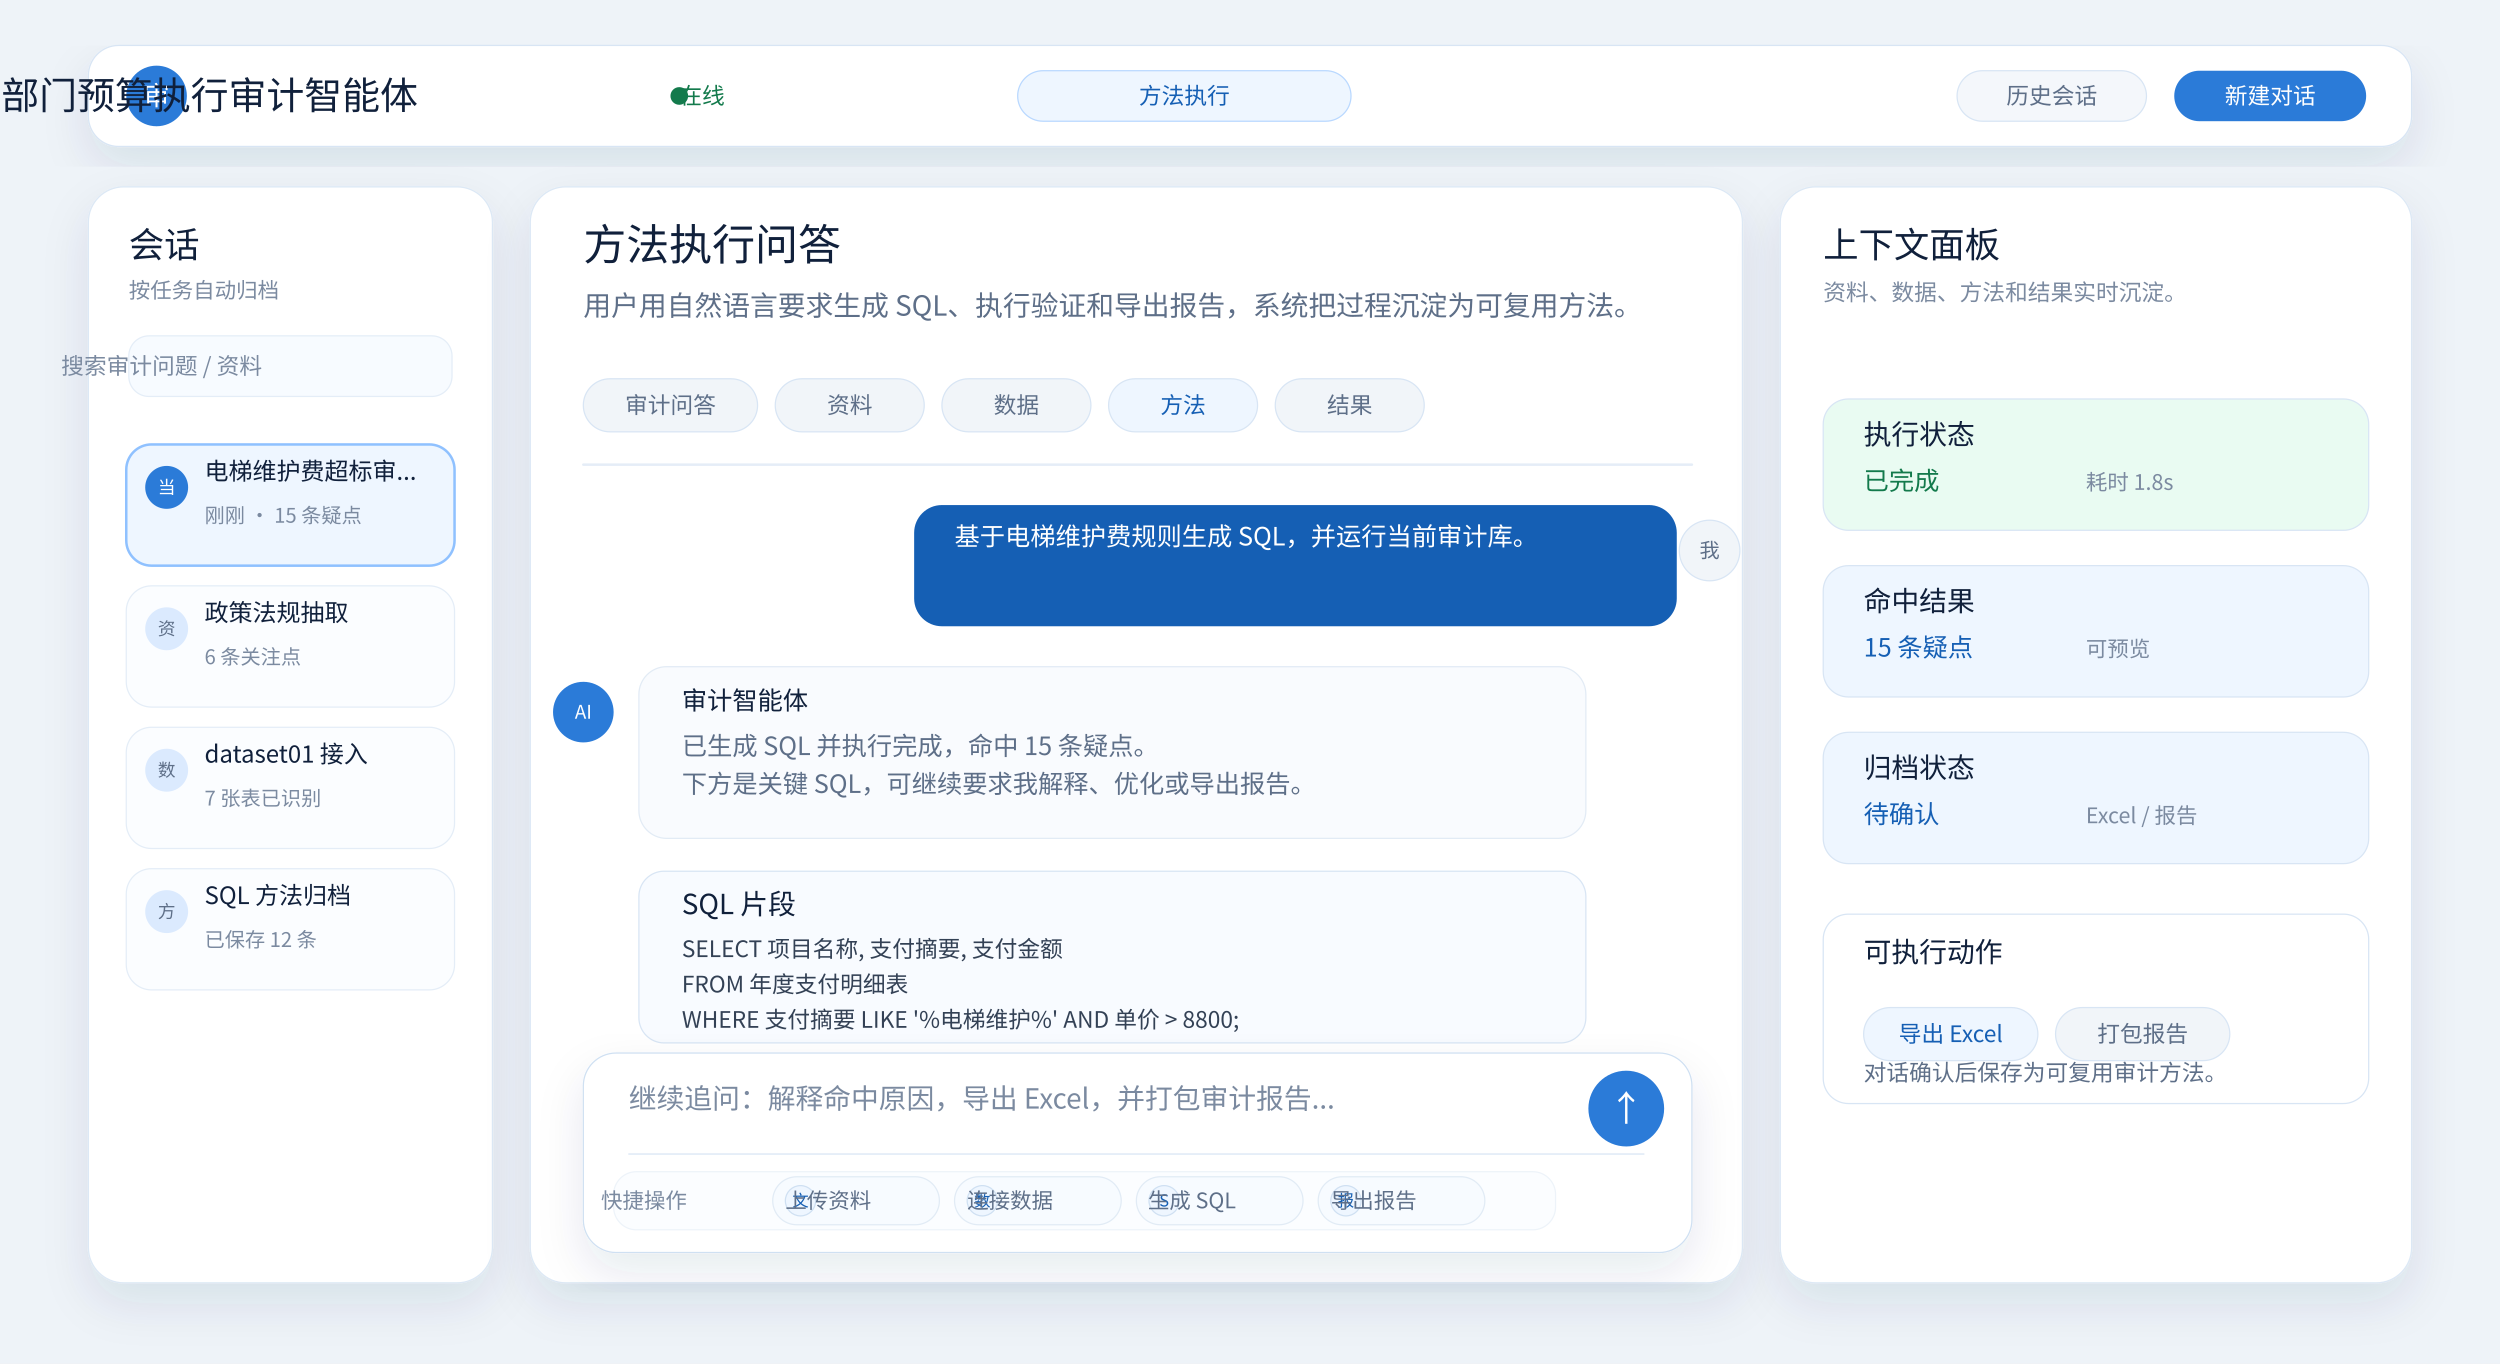
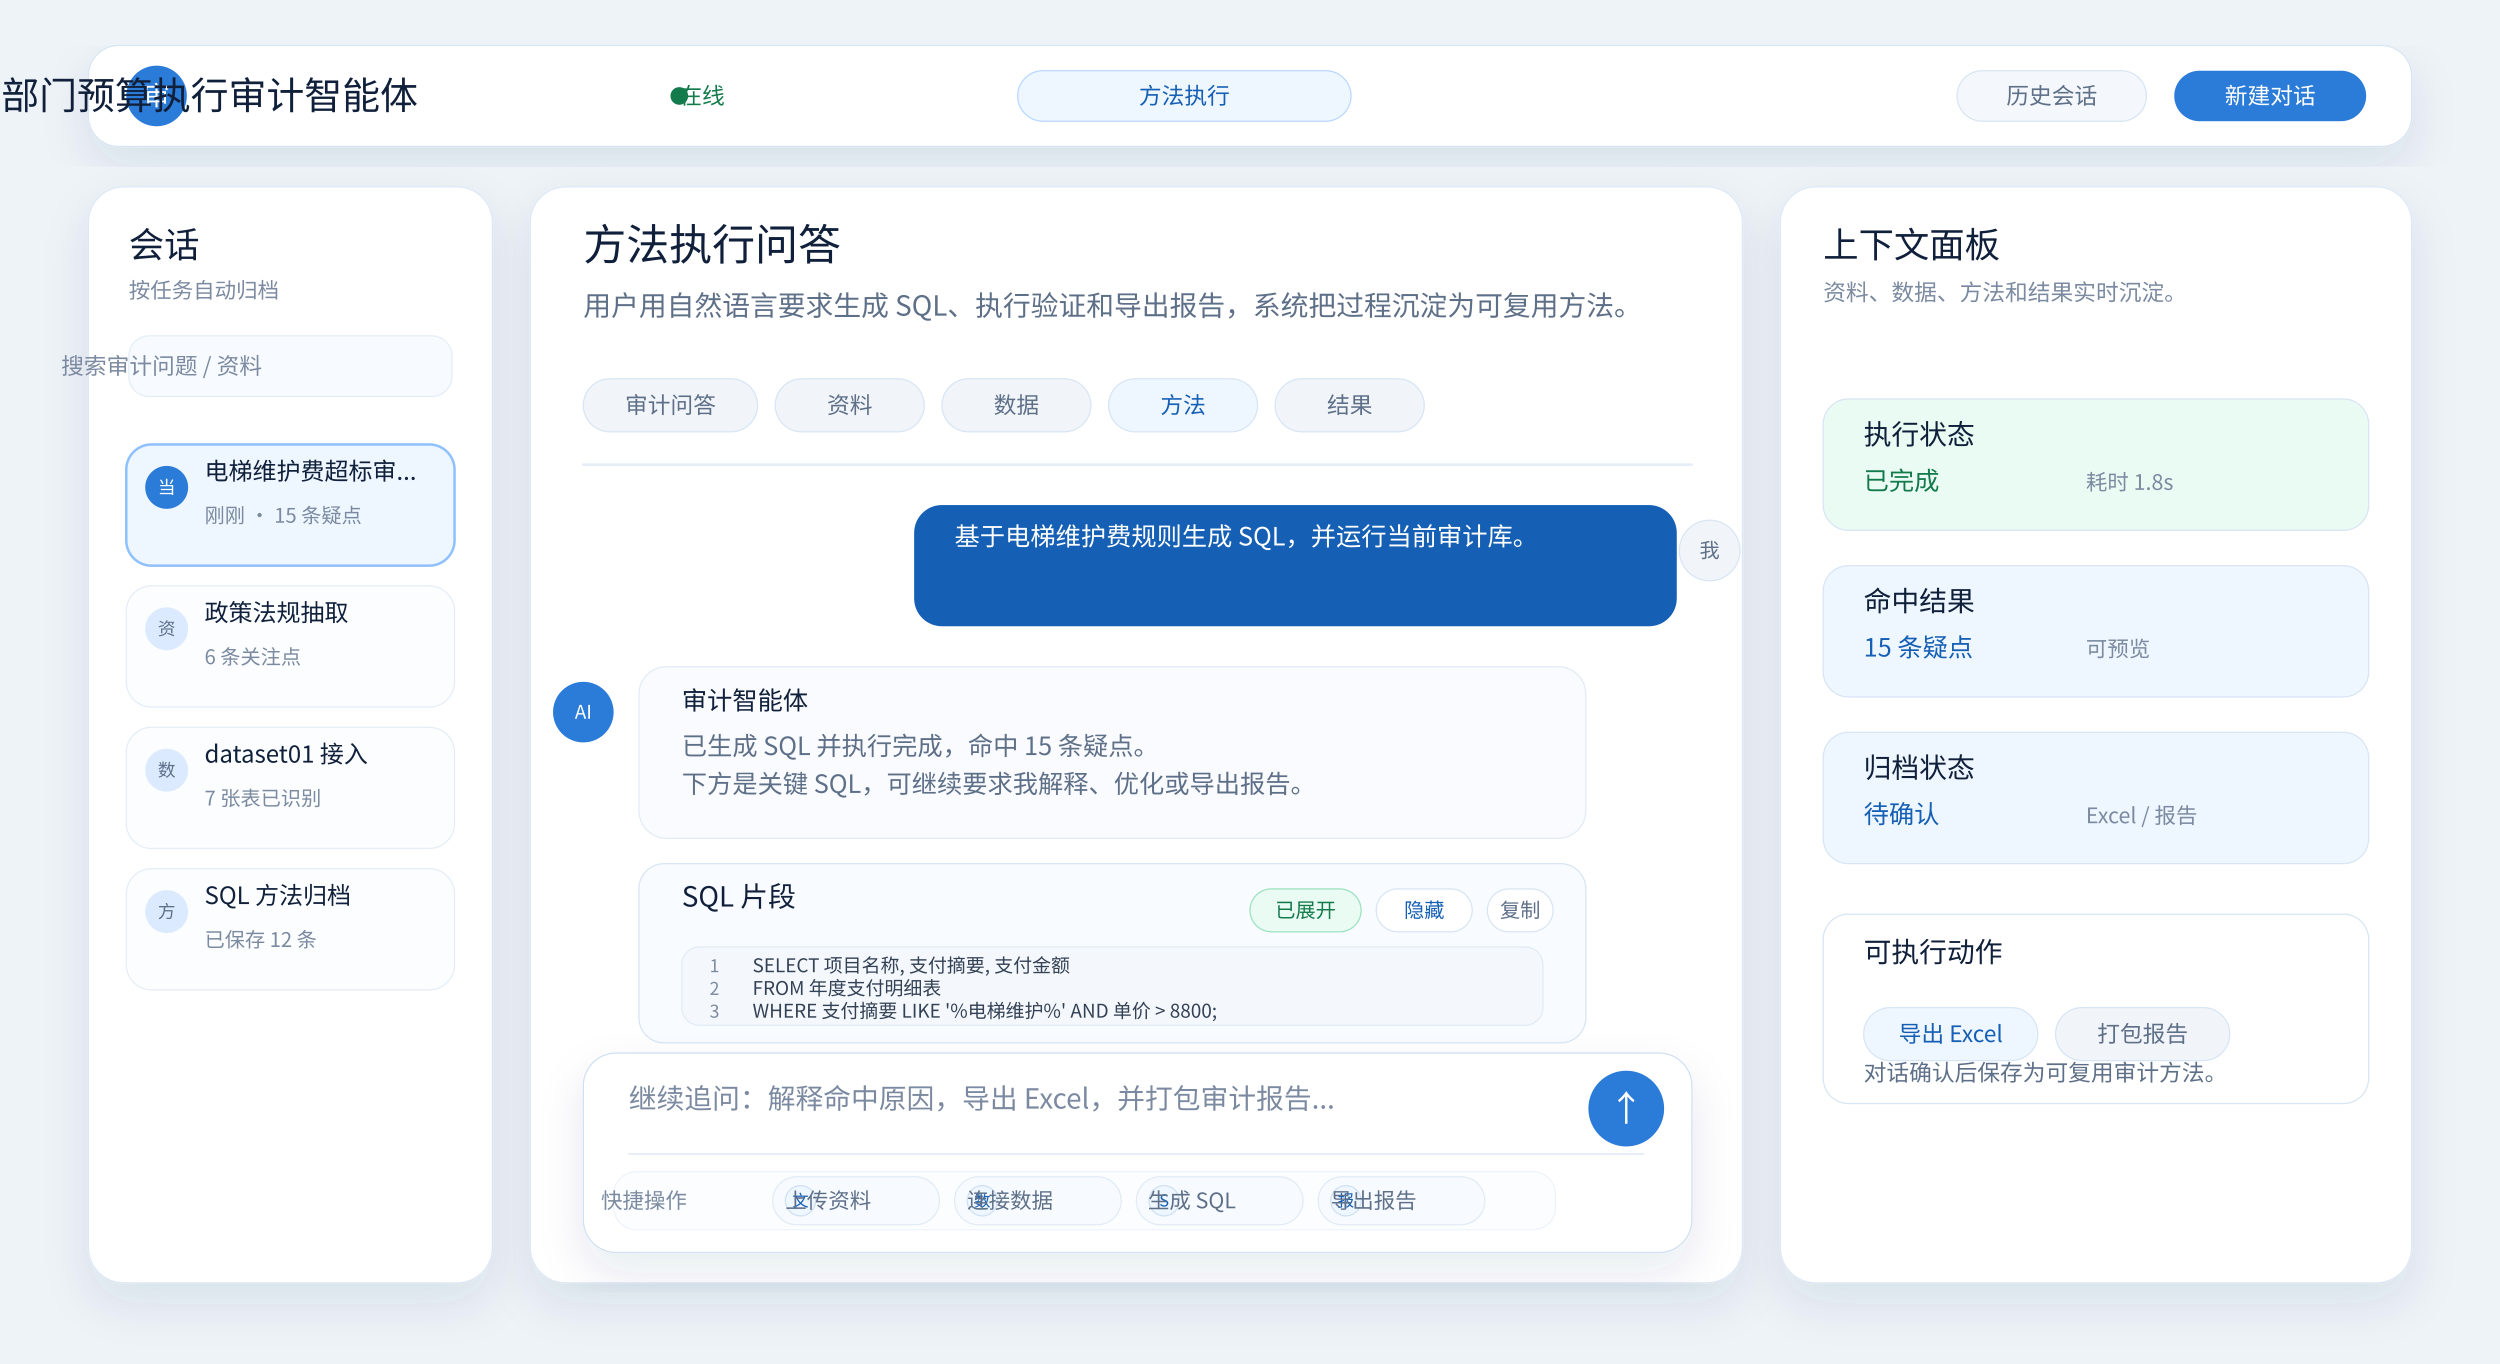
<svg xmlns="http://www.w3.org/2000/svg" width="1980" height="1080" viewBox="0 0 1980 1080" fill="none">
  <defs>
    <filter id="shadow" x="-20%" y="-20%" width="140%" height="140%">
      <feDropShadow dx="0" dy="16" stdDeviation="18" flood-color="#15345b" flood-opacity="0.10" />
    </filter>
  </defs>
  <rect width="1980" height="1080" fill="#eef3f8" />
  <rect x="70" y="36" width="1840" height="80" rx="24" fill="#ffffff" stroke="#d8e5f4" stroke-width="1" filter="url(#shadow)" />
  <circle cx="124" cy="76" r="24" fill="#2b7bd8" />
  <text x="124" y="76" fill="#ffffff" font-size="21" font-family="WenQuanYi Micro Hei, Noto Sans CJK SC, Microsoft YaHei, Arial, sans-serif" text-anchor="middle" dominant-baseline="middle">审</text>
  <text x="166" y="76" fill="#10203b" font-size="30" font-family="WenQuanYi Micro Hei, Noto Sans CJK SC, Microsoft YaHei, Arial, sans-serif" text-anchor="middle" dominant-baseline="middle">部门预算执行审计智能体</text>
  <circle cx="538" cy="76" r="7" fill="#137a4c" />
  <text x="556" y="76" fill="#137a4c" font-size="18" font-family="WenQuanYi Micro Hei, Noto Sans CJK SC, Microsoft YaHei, Arial, sans-serif" text-anchor="middle" dominant-baseline="middle">在线</text>
  <rect x="806" y="56" width="264" height="40" rx="20" fill="#eef6ff" stroke="#b9d8ff" stroke-width="1" />
  <text x="938" y="76" fill="#155fb4" font-size="18" font-family="WenQuanYi Micro Hei, Noto Sans CJK SC, Microsoft YaHei, Arial, sans-serif" text-anchor="middle" dominant-baseline="middle">方法执行</text>
  <rect x="1550" y="56" width="150" height="40" rx="20" fill="#f4f7fb" stroke="#d8e5f4" stroke-width="1" />
  <text x="1625" y="76" fill="#5e6f88" font-size="18" font-family="WenQuanYi Micro Hei, Noto Sans CJK SC, Microsoft YaHei, Arial, sans-serif" text-anchor="middle" dominant-baseline="middle">历史会话</text>
  <rect x="1722" y="56" width="152" height="40" rx="20" fill="#2b7bd8" />
  <text x="1798" y="76" fill="#ffffff" font-size="18" font-family="WenQuanYi Micro Hei, Noto Sans CJK SC, Microsoft YaHei, Arial, sans-serif" text-anchor="middle" dominant-baseline="middle">新建对话</text>
  <rect x="70" y="148" width="320" height="868" rx="28" fill="#ffffff" stroke="#dce8f5" stroke-width="1" filter="url(#shadow)" />
  <rect x="420" y="148" width="960" height="868" rx="28" fill="#ffffff" stroke="#dce8f5" stroke-width="1" filter="url(#shadow)" />
  <rect x="1410" y="148" width="500" height="868" rx="28" fill="#ffffff" stroke="#dce8f5" stroke-width="1" filter="url(#shadow)" />
  <text x="102" y="204" fill="#10203b" font-size="28" font-family="WenQuanYi Micro Hei, Noto Sans CJK SC, Microsoft YaHei, Arial, sans-serif" text-anchor="start" dominant-baseline="auto">会话</text>
  <text x="102" y="236" fill="#7b8aa0" font-size="17" font-family="WenQuanYi Micro Hei, Noto Sans CJK SC, Microsoft YaHei, Arial, sans-serif" text-anchor="start" dominant-baseline="auto">按任务自动归档</text>
  <rect x="102" y="266" width="256" height="48" rx="16" fill="#f7fbff" stroke="#e4edf7" stroke-width="1" />
  <text x="128" y="290" fill="#7b8aa0" font-size="18" font-family="WenQuanYi Micro Hei, Noto Sans CJK SC, Microsoft YaHei, Arial, sans-serif" text-anchor="middle" dominant-baseline="middle">搜索审计问题 / 资料</text>
  <rect x="100" y="352" width="260" height="96" rx="20" fill="#eef6ff" stroke="#8fc1ff" stroke-width="2" />
  <circle cx="132" cy="386" r="17" fill="#2b7bd8" />
  <text x="132" y="386" fill="#ffffff" font-size="14" font-family="WenQuanYi Micro Hei, Noto Sans CJK SC, Microsoft YaHei, Arial, sans-serif" text-anchor="middle" dominant-baseline="middle">当</text>
  <text x="162" y="380" fill="#10203b" font-size="19" font-family="WenQuanYi Micro Hei, Noto Sans CJK SC, Microsoft YaHei, Arial, sans-serif" text-anchor="start" dominant-baseline="auto">电梯维护费超标审...</text>
  <text x="162" y="414" fill="#7b8aa0" font-size="16" font-family="WenQuanYi Micro Hei, Noto Sans CJK SC, Microsoft YaHei, Arial, sans-serif" text-anchor="start" dominant-baseline="auto">刚刚 · 15 条疑点</text>
  <rect x="100" y="464" width="260" height="96" rx="20" fill="#fbfdff" stroke="#e4edf7" stroke-width="1" />
  <circle cx="132" cy="498" r="17" fill="#dbeafe" />
  <text x="132" y="498" fill="#5e6f88" font-size="14" font-family="WenQuanYi Micro Hei, Noto Sans CJK SC, Microsoft YaHei, Arial, sans-serif" text-anchor="middle" dominant-baseline="middle">资</text>
  <text x="162" y="492" fill="#10203b" font-size="19" font-family="WenQuanYi Micro Hei, Noto Sans CJK SC, Microsoft YaHei, Arial, sans-serif" text-anchor="start" dominant-baseline="auto">政策法规抽取</text>
  <text x="162" y="526" fill="#7b8aa0" font-size="16" font-family="WenQuanYi Micro Hei, Noto Sans CJK SC, Microsoft YaHei, Arial, sans-serif" text-anchor="start" dominant-baseline="auto">6 条关注点</text>
  <rect x="100" y="576" width="260" height="96" rx="20" fill="#fbfdff" stroke="#e4edf7" stroke-width="1" />
  <circle cx="132" cy="610" r="17" fill="#dbeafe" />
  <text x="132" y="610" fill="#5e6f88" font-size="14" font-family="WenQuanYi Micro Hei, Noto Sans CJK SC, Microsoft YaHei, Arial, sans-serif" text-anchor="middle" dominant-baseline="middle">数</text>
  <text x="162" y="604" fill="#10203b" font-size="19" font-family="WenQuanYi Micro Hei, Noto Sans CJK SC, Microsoft YaHei, Arial, sans-serif" text-anchor="start" dominant-baseline="auto">dataset01 接入</text>
  <text x="162" y="638" fill="#7b8aa0" font-size="16" font-family="WenQuanYi Micro Hei, Noto Sans CJK SC, Microsoft YaHei, Arial, sans-serif" text-anchor="start" dominant-baseline="auto">7 张表已识别</text>
  <rect x="100" y="688" width="260" height="96" rx="20" fill="#fbfdff" stroke="#e4edf7" stroke-width="1" />
  <circle cx="132" cy="722" r="17" fill="#dbeafe" />
  <text x="132" y="722" fill="#5e6f88" font-size="14" font-family="WenQuanYi Micro Hei, Noto Sans CJK SC, Microsoft YaHei, Arial, sans-serif" text-anchor="middle" dominant-baseline="middle">方</text>
  <text x="162" y="716" fill="#10203b" font-size="19" font-family="WenQuanYi Micro Hei, Noto Sans CJK SC, Microsoft YaHei, Arial, sans-serif" text-anchor="start" dominant-baseline="auto">SQL 方法归档</text>
  <text x="162" y="750" fill="#7b8aa0" font-size="16" font-family="WenQuanYi Micro Hei, Noto Sans CJK SC, Microsoft YaHei, Arial, sans-serif" text-anchor="start" dominant-baseline="auto">已保存 12 条</text>
  <text x="462" y="206" fill="#10203b" font-size="34" font-family="WenQuanYi Micro Hei, Noto Sans CJK SC, Microsoft YaHei, Arial, sans-serif" text-anchor="start" dominant-baseline="auto">方法执行问答</text>
  <text x="462" y="250" fill="#5e6f88" font-size="22" font-family="WenQuanYi Micro Hei, Noto Sans CJK SC, Microsoft YaHei, Arial, sans-serif" text-anchor="start" dominant-baseline="auto">用户用自然语言要求生成 SQL、执行验证和导出报告，系统把过程沉淀为可复用方法。</text>
  <rect x="462" y="300" width="138" height="42" rx="21" fill="#f1f5f9" stroke="#d8e5f4" stroke-width="1" />
  <text x="531" y="321" fill="#5e6f88" font-size="18" font-family="WenQuanYi Micro Hei, Noto Sans CJK SC, Microsoft YaHei, Arial, sans-serif" text-anchor="middle" dominant-baseline="middle">审计问答</text>
  <rect x="614" y="300" width="118" height="42" rx="21" fill="#f1f5f9" stroke="#d8e5f4" stroke-width="1" />
  <text x="673" y="321" fill="#5e6f88" font-size="18" font-family="WenQuanYi Micro Hei, Noto Sans CJK SC, Microsoft YaHei, Arial, sans-serif" text-anchor="middle" dominant-baseline="middle">资料</text>
  <rect x="746" y="300" width="118" height="42" rx="21" fill="#f1f5f9" stroke="#d8e5f4" stroke-width="1" />
  <text x="805" y="321" fill="#5e6f88" font-size="18" font-family="WenQuanYi Micro Hei, Noto Sans CJK SC, Microsoft YaHei, Arial, sans-serif" text-anchor="middle" dominant-baseline="middle">数据</text>
  <rect x="878" y="300" width="118" height="42" rx="21" fill="#eef6ff" stroke="#d8e5f4" stroke-width="1" />
  <text x="937" y="321" fill="#155fb4" font-size="18" font-family="WenQuanYi Micro Hei, Noto Sans CJK SC, Microsoft YaHei, Arial, sans-serif" text-anchor="middle" dominant-baseline="middle">方法</text>
  <rect x="1010" y="300" width="118" height="42" rx="21" fill="#f1f5f9" stroke="#d8e5f4" stroke-width="1" />
  <text x="1069" y="321" fill="#5e6f88" font-size="18" font-family="WenQuanYi Micro Hei, Noto Sans CJK SC, Microsoft YaHei, Arial, sans-serif" text-anchor="middle" dominant-baseline="middle">结果</text>
  <line x1="462" y1="368" x2="1340" y2="368" stroke="#e5edf7" stroke-width="2" stroke-linecap="round" />
  <text x="1444" y="204" fill="#10203b" font-size="28" font-family="WenQuanYi Micro Hei, Noto Sans CJK SC, Microsoft YaHei, Arial, sans-serif" text-anchor="start" dominant-baseline="auto">上下文面板</text>
  <text x="1444" y="238" fill="#7b8aa0" font-size="18" font-family="WenQuanYi Micro Hei, Noto Sans CJK SC, Microsoft YaHei, Arial, sans-serif" text-anchor="start" dominant-baseline="auto">资料、数据、方法和结果实时沉淀。</text>
  <rect x="724" y="400" width="604" height="96" rx="22" fill="#155fb4" />
  <text x="756" y="432" fill="#ffffff" font-size="20" font-family="WenQuanYi Micro Hei, Noto Sans CJK SC, Microsoft YaHei, Arial, sans-serif" text-anchor="start" dominant-baseline="auto">基于电梯维护费规则生成 SQL，并运行当前审计库。</text>
  <circle cx="1354" cy="436" r="24" fill="#f1f5f9" stroke="#d8e5f4" stroke-width="1" />
  <text x="1354" y="436" fill="#5e6f88" font-size="16" font-family="WenQuanYi Micro Hei, Noto Sans CJK SC, Microsoft YaHei, Arial, sans-serif" text-anchor="middle" dominant-baseline="middle">我</text>
  <circle cx="462" cy="564" r="24" fill="#2b7bd8" />
  <text x="462" y="564" fill="#ffffff" font-size="15" font-family="WenQuanYi Micro Hei, Noto Sans CJK SC, Microsoft YaHei, Arial, sans-serif" text-anchor="middle" dominant-baseline="middle">AI</text>
  <rect x="506" y="528" width="750" height="136" rx="22" fill="#f9fbfe" stroke="#e2ebf5" stroke-width="1" />
  <text x="540" y="562" fill="#10203b" font-size="20" font-family="WenQuanYi Micro Hei, Noto Sans CJK SC, Microsoft YaHei, Arial, sans-serif" text-anchor="start" dominant-baseline="auto">审计智能体</text>
  <text x="540" y="598" fill="#5e6f88" font-size="20" font-family="WenQuanYi Micro Hei, Noto Sans CJK SC, Microsoft YaHei, Arial, sans-serif" text-anchor="start" dominant-baseline="auto">已生成 SQL 并执行完成，命中 15 条疑点。</text>
  <text x="540" y="628" fill="#5e6f88" font-size="20" font-family="WenQuanYi Micro Hei, Noto Sans CJK SC, Microsoft YaHei, Arial, sans-serif" text-anchor="start" dominant-baseline="auto">下方是关键 SQL，可继续要求我解释、优化或导出报告。</text>
-   <rect x="506" y="690" width="750" height="136" rx="20" fill="#f8fbff" stroke="#d8e5f4" stroke-width="1" />
-   <text x="540" y="724" fill="#10203b" font-size="22" font-family="WenQuanYi Micro Hei, Noto Sans CJK SC, Microsoft YaHei, Arial, sans-serif" text-anchor="start" dominant-baseline="auto">SQL 片段</text>
-   <text x="540" y="758" fill="#334155" font-size="18" font-family="WenQuanYi Micro Hei, Noto Sans CJK SC, Microsoft YaHei, Arial, sans-serif" text-anchor="start" dominant-baseline="auto">SELECT 项目名称, 支付摘要, 支付金额</text>
-   <text x="540" y="786" fill="#334155" font-size="18" font-family="WenQuanYi Micro Hei, Noto Sans CJK SC, Microsoft YaHei, Arial, sans-serif" text-anchor="start" dominant-baseline="auto">FROM 年度支付明细表</text>
-   <text x="540" y="814" fill="#334155" font-size="18" font-family="WenQuanYi Micro Hei, Noto Sans CJK SC, Microsoft YaHei, Arial, sans-serif" text-anchor="start" dominant-baseline="auto">WHERE 支付摘要 LIKE '%电梯维护%' AND 单价 &gt; 8800;</text>
+   <rect x="506" y="684" width="750" height="142" rx="20" fill="#f8fbff" stroke="#d8e5f4" stroke-width="1" />
+   <text x="540" y="718" fill="#10203b" font-size="22" font-family="WenQuanYi Micro Hei, Noto Sans CJK SC, Microsoft YaHei, Arial, sans-serif" text-anchor="start" dominant-baseline="auto">SQL 片段</text>
+   <rect x="990" y="704" width="88" height="34" rx="17" fill="#e9fbf2" stroke="#9ce3bf" stroke-width="1" />
+   <text x="1034" y="721" fill="#137a4c" font-size="16" font-family="WenQuanYi Micro Hei, Noto Sans CJK SC, Microsoft YaHei, Arial, sans-serif" text-anchor="middle" dominant-baseline="middle">已展开</text>
+   <rect x="1090" y="704" width="76" height="34" rx="17" fill="#ffffff" stroke="#d8e5f4" stroke-width="1" />
+   <text x="1128" y="721" fill="#155fb4" font-size="16" font-family="WenQuanYi Micro Hei, Noto Sans CJK SC, Microsoft YaHei, Arial, sans-serif" text-anchor="middle" dominant-baseline="middle">隐藏</text>
+   <rect x="1178" y="704" width="52" height="34" rx="17" fill="#ffffff" stroke="#d8e5f4" stroke-width="1" />
+   <text x="1204" y="721" fill="#5e6f88" font-size="16" font-family="WenQuanYi Micro Hei, Noto Sans CJK SC, Microsoft YaHei, Arial, sans-serif" text-anchor="middle" dominant-baseline="middle">复制</text>
+   <rect x="540" y="750" width="682" height="62" rx="14" fill="#f4f8fc" stroke="#e1ebf5" stroke-width="1" />
+   <text x="562" y="770" fill="#7b8aa0" font-size="14" font-family="WenQuanYi Micro Hei, Noto Sans CJK SC, Microsoft YaHei, Arial, sans-serif" text-anchor="start" dominant-baseline="auto">1</text>
+   <text x="596" y="770" fill="#334155" font-size="15" font-family="WenQuanYi Micro Hei, Noto Sans CJK SC, Microsoft YaHei, Arial, sans-serif" text-anchor="start" dominant-baseline="auto">SELECT 项目名称, 支付摘要, 支付金额</text>
+   <text x="562" y="788" fill="#7b8aa0" font-size="14" font-family="WenQuanYi Micro Hei, Noto Sans CJK SC, Microsoft YaHei, Arial, sans-serif" text-anchor="start" dominant-baseline="auto">2</text>
+   <text x="596" y="788" fill="#334155" font-size="15" font-family="WenQuanYi Micro Hei, Noto Sans CJK SC, Microsoft YaHei, Arial, sans-serif" text-anchor="start" dominant-baseline="auto">FROM 年度支付明细表</text>
+   <text x="562" y="806" fill="#7b8aa0" font-size="14" font-family="WenQuanYi Micro Hei, Noto Sans CJK SC, Microsoft YaHei, Arial, sans-serif" text-anchor="start" dominant-baseline="auto">3</text>
+   <text x="596" y="806" fill="#334155" font-size="15" font-family="WenQuanYi Micro Hei, Noto Sans CJK SC, Microsoft YaHei, Arial, sans-serif" text-anchor="start" dominant-baseline="auto">WHERE 支付摘要 LIKE '%电梯维护%' AND 单价 &gt; 8800;</text>
  <rect x="462" y="834" width="878" height="158" rx="26" fill="#ffffff" stroke="#cfe0f2" stroke-width="1" filter="url(#shadow)" />
  <text x="498" y="878" fill="#7b8aa0" font-size="22" font-family="WenQuanYi Micro Hei, Noto Sans CJK SC, Microsoft YaHei, Arial, sans-serif" text-anchor="start" dominant-baseline="auto">继续追问：解释命中原因，导出 Excel，并打包审计报告...</text>
  <circle cx="1288" cy="878" r="30" fill="#2b7bd8" />
  <text x="1288" y="878" fill="#ffffff" font-size="28" font-family="WenQuanYi Micro Hei, Noto Sans CJK SC, Microsoft YaHei, Arial, sans-serif" text-anchor="middle" dominant-baseline="middle">↑</text>
  <line x1="498" y1="914" x2="1302" y2="914" stroke="#d8e5f4" stroke-width="1" stroke-linecap="round" />
  <rect x="486" y="928" width="746" height="46" rx="18" fill="#fbfdff" stroke="#edf3f9" stroke-width="1" />
  <text x="510" y="951" fill="#7b8aa0" font-size="17" font-family="WenQuanYi Micro Hei, Noto Sans CJK SC, Microsoft YaHei, Arial, sans-serif" text-anchor="middle" dominant-baseline="middle">快捷操作</text>
  <rect x="612" y="932" width="132" height="38" rx="19" fill="#f7fbff" stroke="#e1ebf5" stroke-width="1" />
  <circle cx="634" cy="951" r="12" fill="#eef6ff" stroke="#cfe0f2" stroke-width="1" />
  <text x="634" y="951" fill="#155fb4" font-size="13" font-family="WenQuanYi Micro Hei, Noto Sans CJK SC, Microsoft YaHei, Arial, sans-serif" text-anchor="middle" dominant-baseline="middle">文</text>
  <text x="656" y="951" fill="#5e6f88" font-size="17" font-family="WenQuanYi Micro Hei, Noto Sans CJK SC, Microsoft YaHei, Arial, sans-serif" text-anchor="middle" dominant-baseline="middle">上传资料</text>
  <rect x="756" y="932" width="132" height="38" rx="19" fill="#f7fbff" stroke="#e1ebf5" stroke-width="1" />
  <circle cx="778" cy="951" r="12" fill="#eef6ff" stroke="#cfe0f2" stroke-width="1" />
  <text x="778" y="951" fill="#155fb4" font-size="13" font-family="WenQuanYi Micro Hei, Noto Sans CJK SC, Microsoft YaHei, Arial, sans-serif" text-anchor="middle" dominant-baseline="middle">数</text>
  <text x="800" y="951" fill="#5e6f88" font-size="17" font-family="WenQuanYi Micro Hei, Noto Sans CJK SC, Microsoft YaHei, Arial, sans-serif" text-anchor="middle" dominant-baseline="middle">连接数据</text>
  <rect x="900" y="932" width="132" height="38" rx="19" fill="#f7fbff" stroke="#e1ebf5" stroke-width="1" />
  <circle cx="922" cy="951" r="12" fill="#eef6ff" stroke="#cfe0f2" stroke-width="1" />
  <text x="922" y="951" fill="#155fb4" font-size="13" font-family="WenQuanYi Micro Hei, Noto Sans CJK SC, Microsoft YaHei, Arial, sans-serif" text-anchor="middle" dominant-baseline="middle">S</text>
  <text x="944" y="951" fill="#5e6f88" font-size="17" font-family="WenQuanYi Micro Hei, Noto Sans CJK SC, Microsoft YaHei, Arial, sans-serif" text-anchor="middle" dominant-baseline="middle">生成 SQL</text>
  <rect x="1044" y="932" width="132" height="38" rx="19" fill="#f7fbff" stroke="#e1ebf5" stroke-width="1" />
  <circle cx="1066" cy="951" r="12" fill="#eef6ff" stroke="#cfe0f2" stroke-width="1" />
  <text x="1066" y="951" fill="#155fb4" font-size="13" font-family="WenQuanYi Micro Hei, Noto Sans CJK SC, Microsoft YaHei, Arial, sans-serif" text-anchor="middle" dominant-baseline="middle">报</text>
  <text x="1088" y="951" fill="#5e6f88" font-size="17" font-family="WenQuanYi Micro Hei, Noto Sans CJK SC, Microsoft YaHei, Arial, sans-serif" text-anchor="middle" dominant-baseline="middle">导出报告</text>
  <rect x="1444" y="316" width="432" height="104" rx="20" fill="#e9fbf2" stroke="#d8e5f4" stroke-width="1" />
  <text x="1476" y="352" fill="#10203b" font-size="22" font-family="WenQuanYi Micro Hei, Noto Sans CJK SC, Microsoft YaHei, Arial, sans-serif" text-anchor="start" dominant-baseline="auto">执行状态</text>
  <text x="1476" y="388" fill="#137a4c" font-size="20" font-family="WenQuanYi Micro Hei, Noto Sans CJK SC, Microsoft YaHei, Arial, sans-serif" text-anchor="start" dominant-baseline="auto">已完成</text>
  <text x="1652" y="388" fill="#7b8aa0" font-size="17" font-family="WenQuanYi Micro Hei, Noto Sans CJK SC, Microsoft YaHei, Arial, sans-serif" text-anchor="start" dominant-baseline="auto">耗时 1.8s</text>
  <rect x="1444" y="448" width="432" height="104" rx="20" fill="#eef6ff" stroke="#d8e5f4" stroke-width="1" />
  <text x="1476" y="484" fill="#10203b" font-size="22" font-family="WenQuanYi Micro Hei, Noto Sans CJK SC, Microsoft YaHei, Arial, sans-serif" text-anchor="start" dominant-baseline="auto">命中结果</text>
  <text x="1476" y="520" fill="#155fb4" font-size="20" font-family="WenQuanYi Micro Hei, Noto Sans CJK SC, Microsoft YaHei, Arial, sans-serif" text-anchor="start" dominant-baseline="auto">15 条疑点</text>
  <text x="1652" y="520" fill="#7b8aa0" font-size="17" font-family="WenQuanYi Micro Hei, Noto Sans CJK SC, Microsoft YaHei, Arial, sans-serif" text-anchor="start" dominant-baseline="auto">可预览</text>
  <rect x="1444" y="580" width="432" height="104" rx="20" fill="#eef6ff" stroke="#d8e5f4" stroke-width="1" />
  <text x="1476" y="616" fill="#10203b" font-size="22" font-family="WenQuanYi Micro Hei, Noto Sans CJK SC, Microsoft YaHei, Arial, sans-serif" text-anchor="start" dominant-baseline="auto">归档状态</text>
  <text x="1476" y="652" fill="#155fb4" font-size="20" font-family="WenQuanYi Micro Hei, Noto Sans CJK SC, Microsoft YaHei, Arial, sans-serif" text-anchor="start" dominant-baseline="auto">待确认</text>
  <text x="1652" y="652" fill="#7b8aa0" font-size="17" font-family="WenQuanYi Micro Hei, Noto Sans CJK SC, Microsoft YaHei, Arial, sans-serif" text-anchor="start" dominant-baseline="auto">Excel / 报告</text>
  <rect x="1444" y="724" width="432" height="150" rx="20" fill="#ffffff" stroke="#d8e5f4" stroke-width="1" />
  <text x="1476" y="762" fill="#10203b" font-size="22" font-family="WenQuanYi Micro Hei, Noto Sans CJK SC, Microsoft YaHei, Arial, sans-serif" text-anchor="start" dominant-baseline="auto">可执行动作</text>
  <rect x="1476" y="798" width="138" height="42" rx="21" fill="#eef6ff" stroke="#d8e5f4" stroke-width="1" />
  <text x="1545" y="819" fill="#155fb4" font-size="18" font-family="WenQuanYi Micro Hei, Noto Sans CJK SC, Microsoft YaHei, Arial, sans-serif" text-anchor="middle" dominant-baseline="middle">导出 Excel</text>
  <rect x="1628" y="798" width="138" height="42" rx="21" fill="#f1f5f9" stroke="#d8e5f4" stroke-width="1" />
  <text x="1697" y="819" fill="#5e6f88" font-size="18" font-family="WenQuanYi Micro Hei, Noto Sans CJK SC, Microsoft YaHei, Arial, sans-serif" text-anchor="middle" dominant-baseline="middle">打包报告</text>
  <text x="1476" y="856" fill="#5e6f88" font-size="18" font-family="WenQuanYi Micro Hei, Noto Sans CJK SC, Microsoft YaHei, Arial, sans-serif" text-anchor="start" dominant-baseline="auto">对话确认后保存为可复用审计方法。</text>
</svg>
